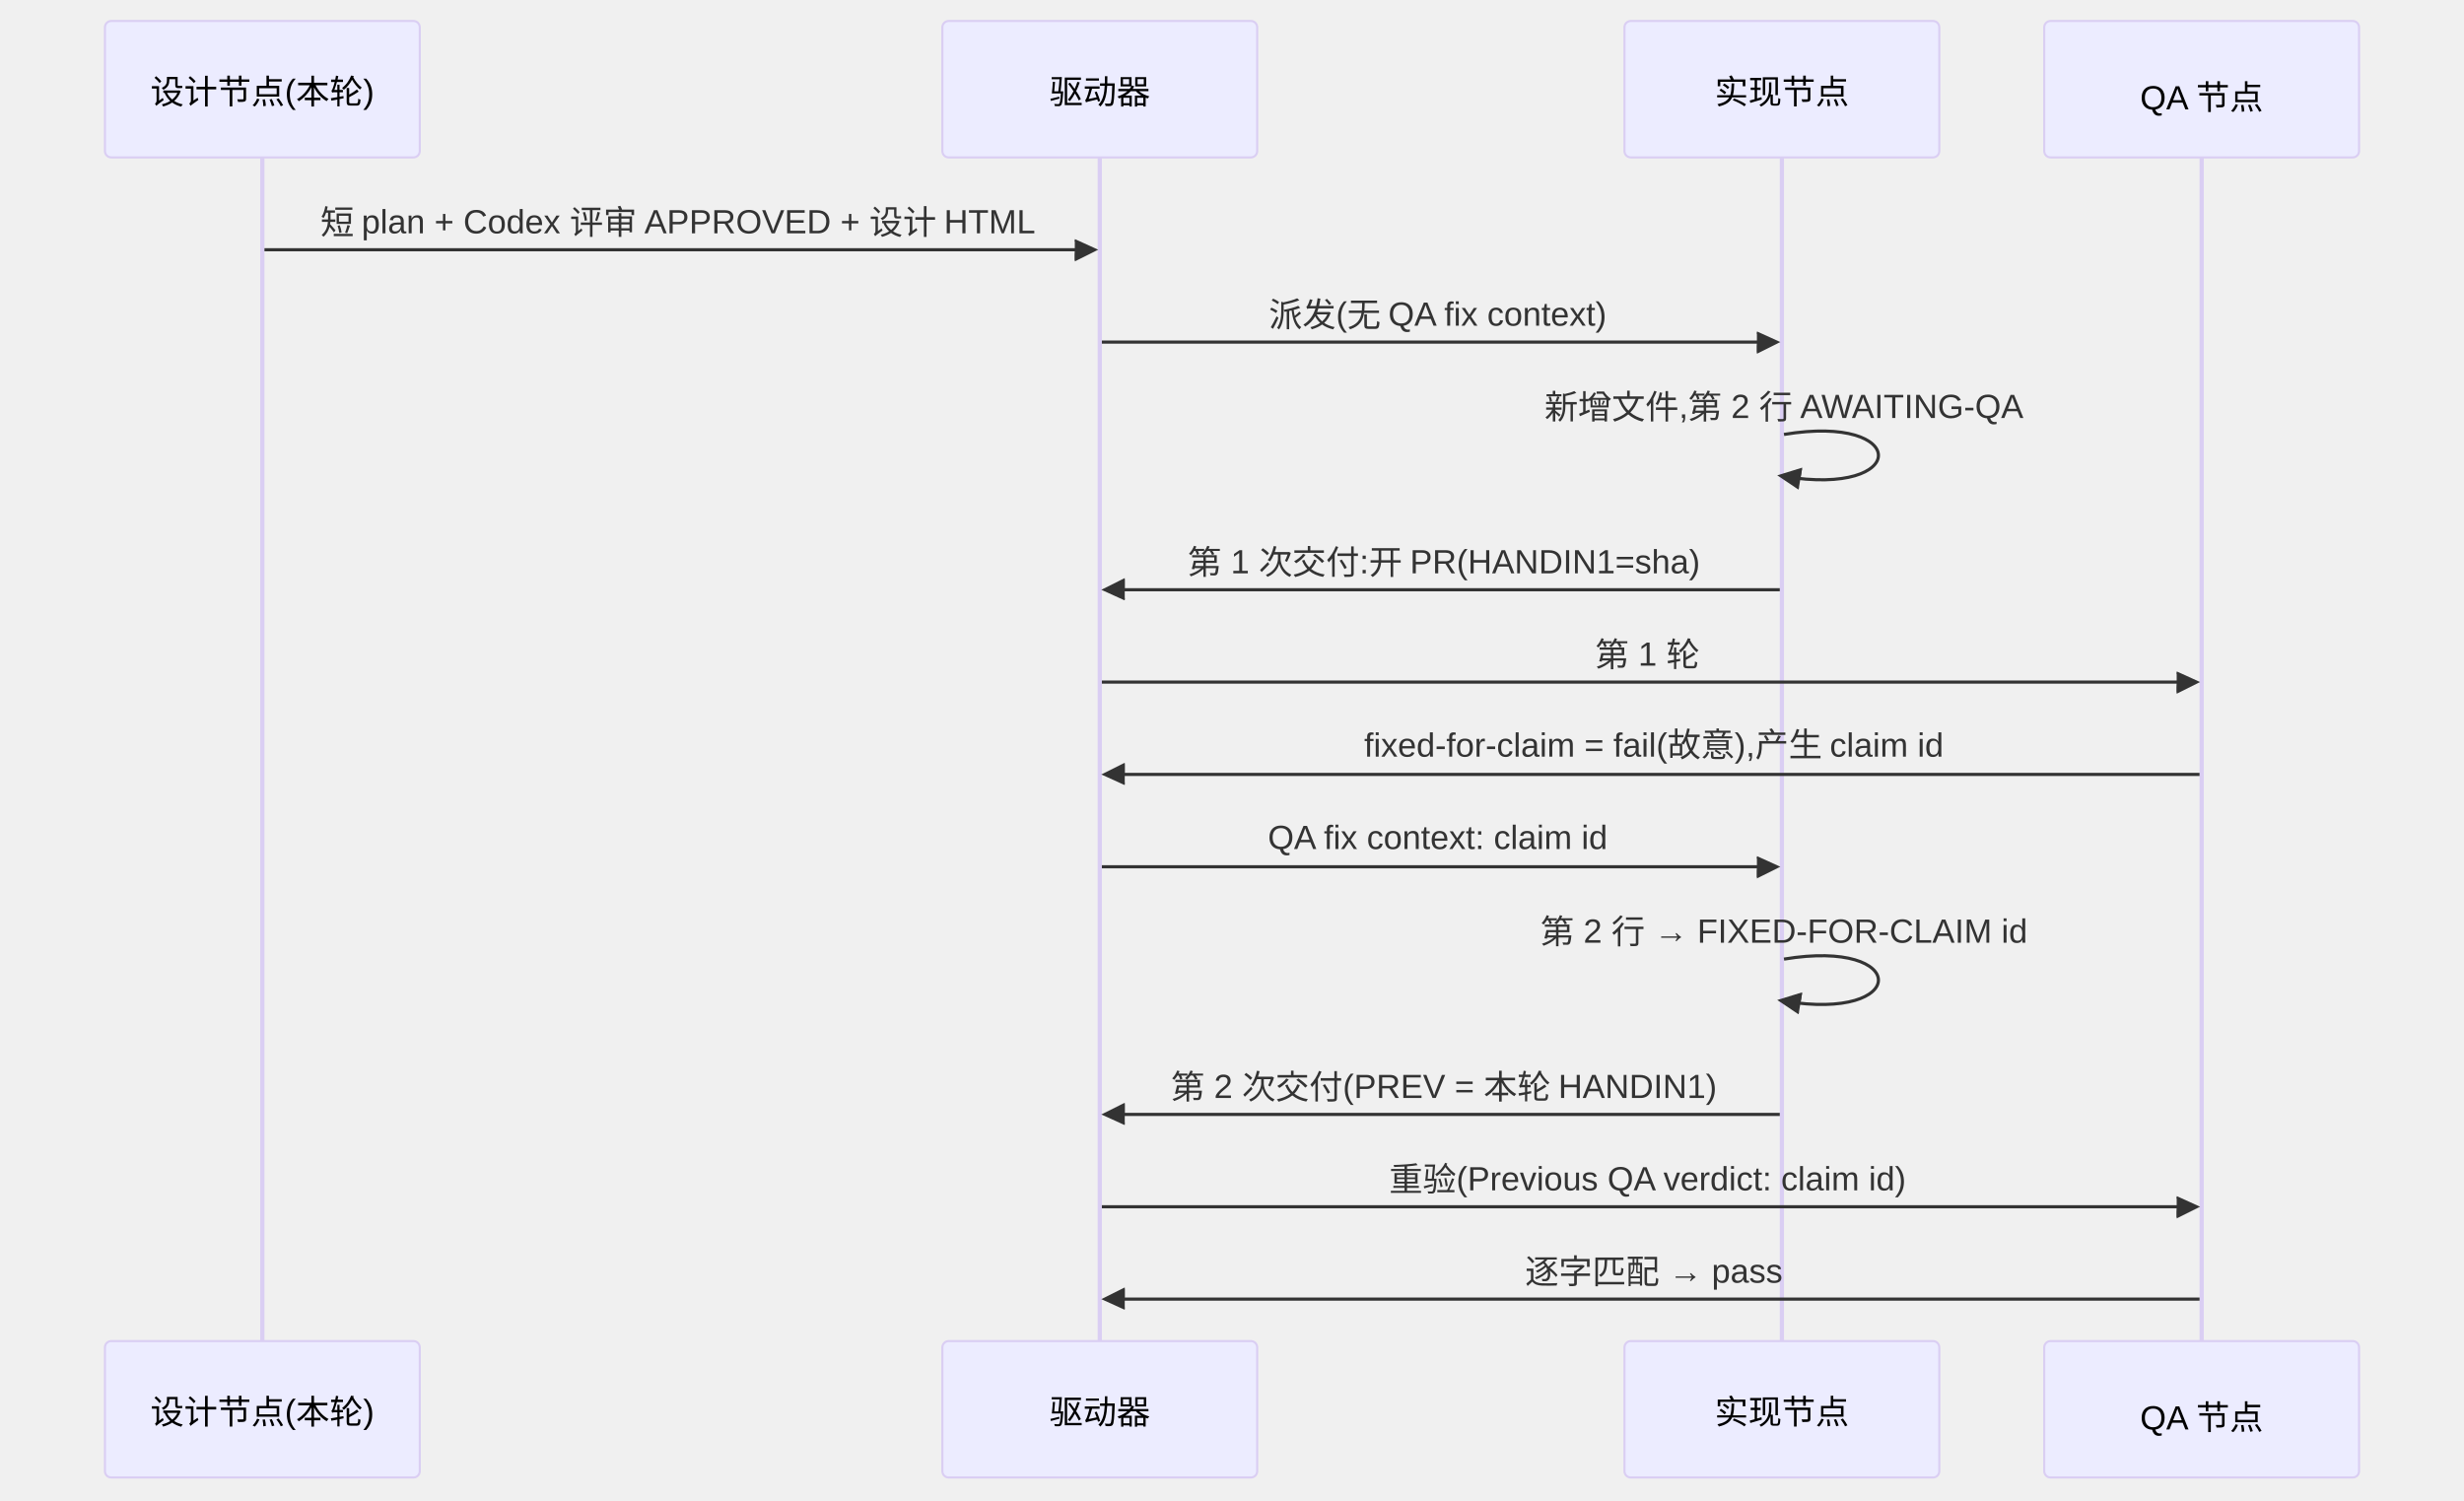
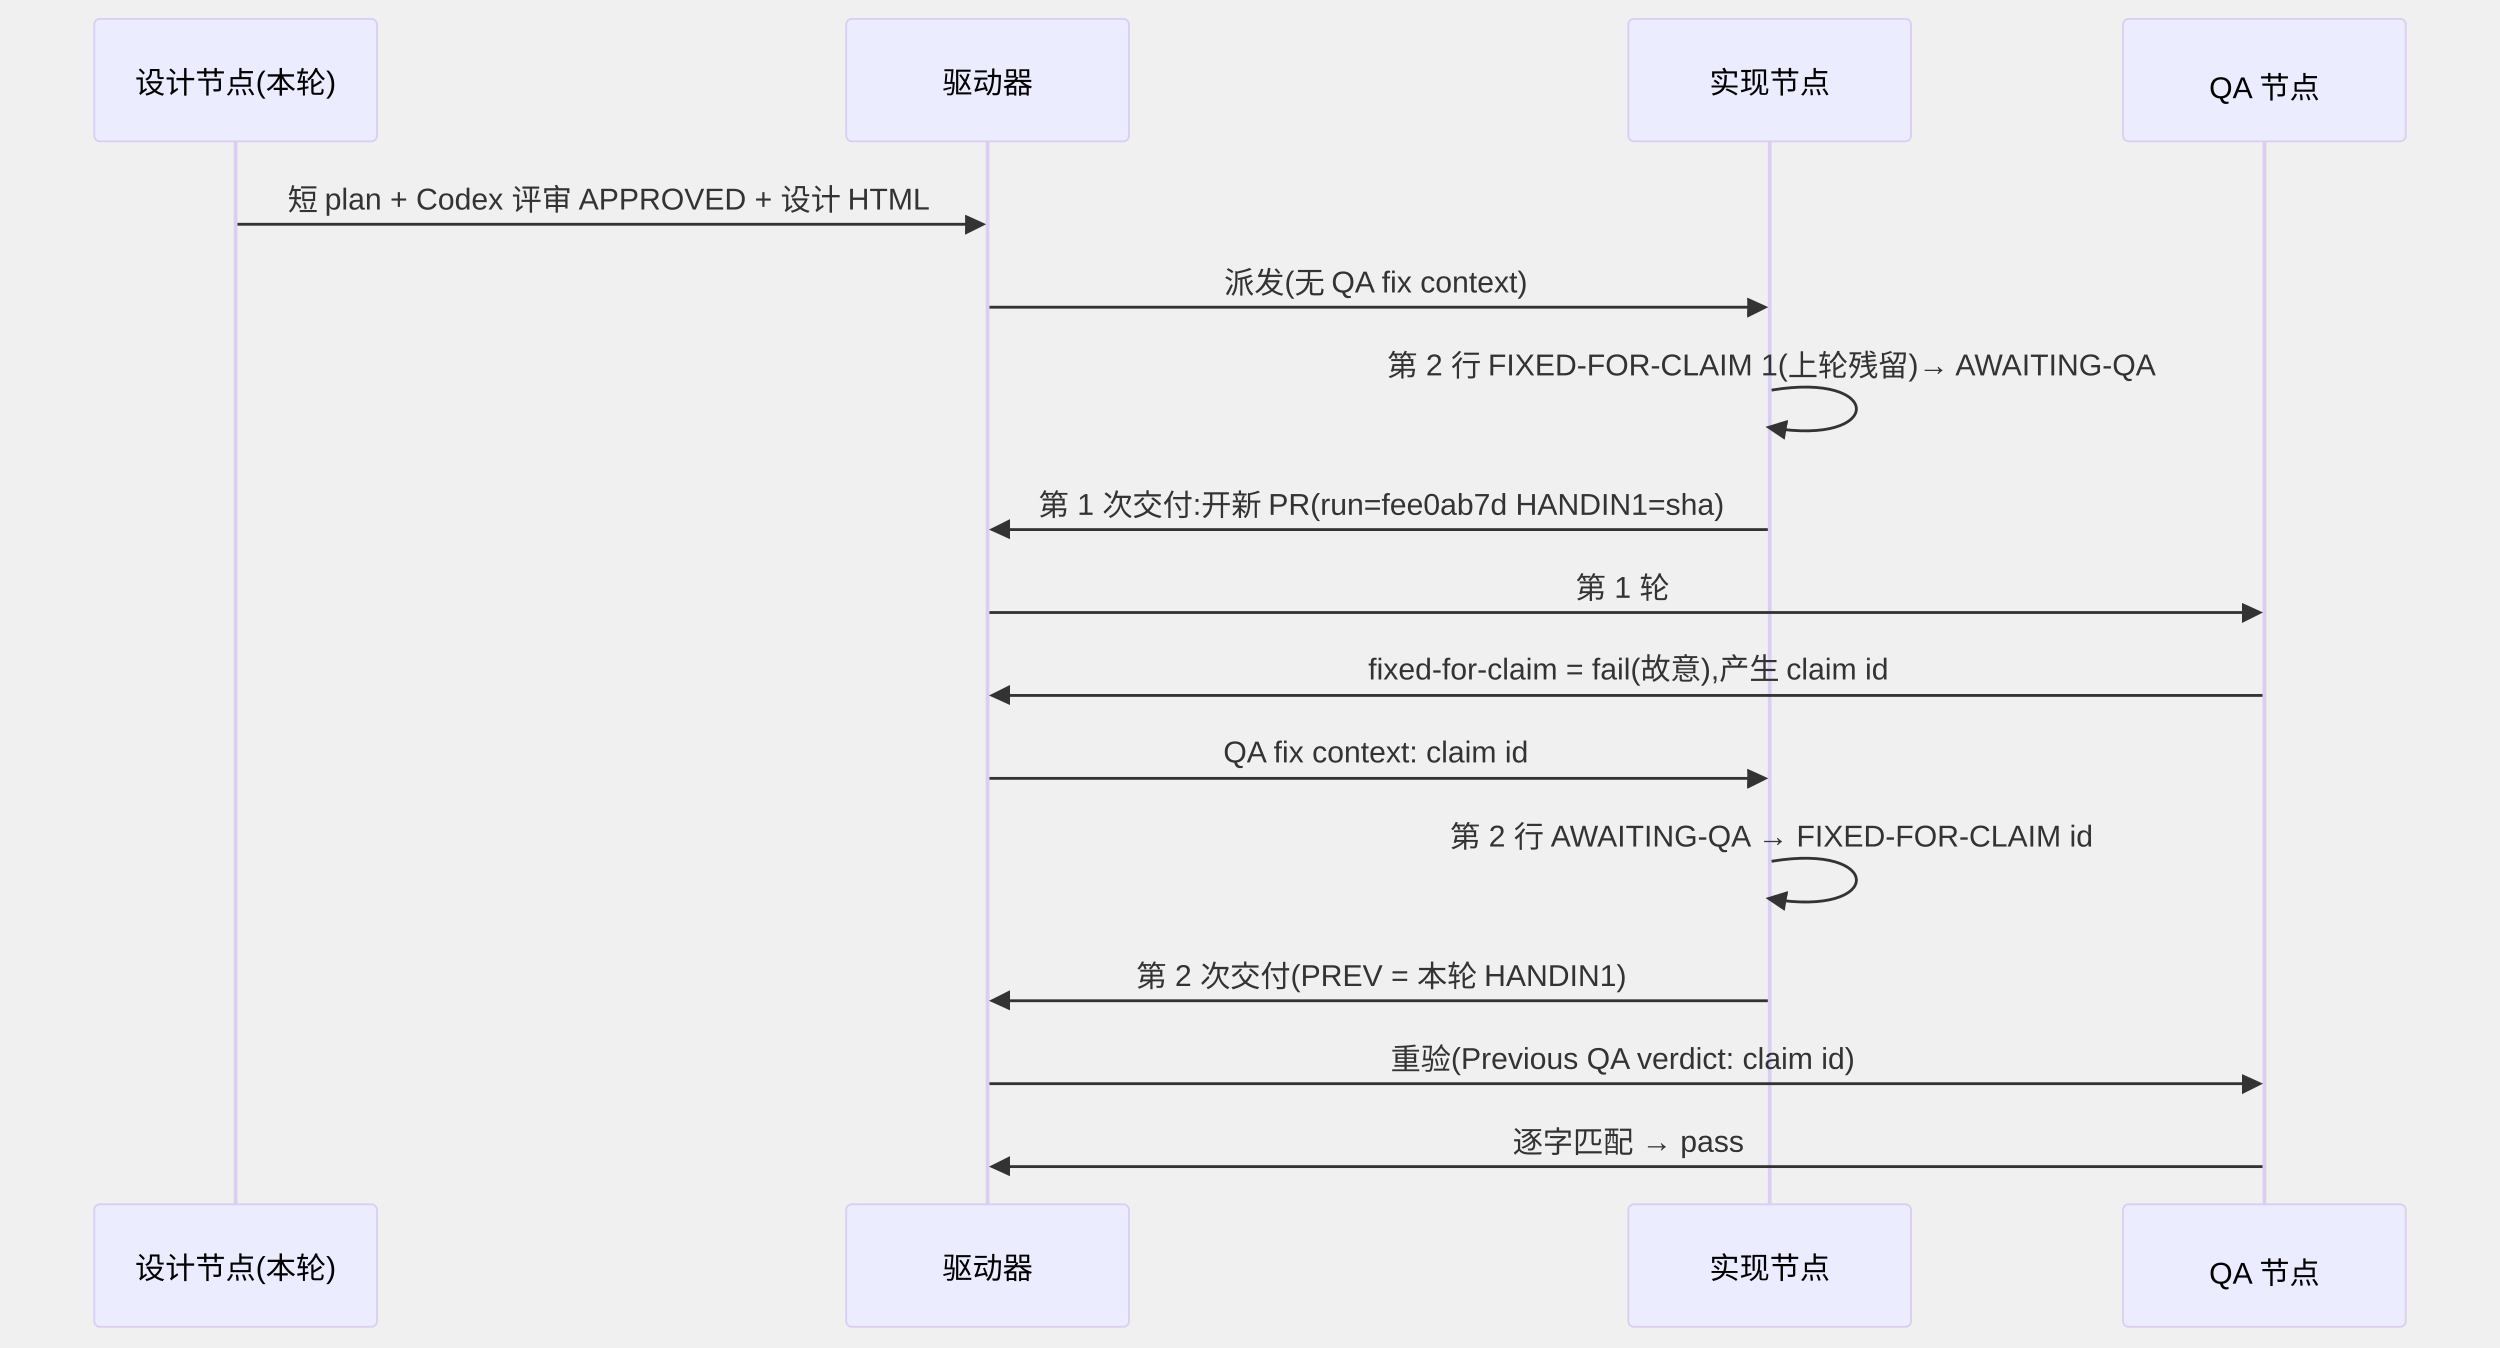
- <svg xmlns="http://www.w3.org/2000/svg" id="FLY-3226-d1" width="100%" style="max-width: 1174px; background-color: white;" viewBox="-50 -10 1174 715" role="graphics-document document" aria-roledescription="sequence">
+ <svg xmlns="http://www.w3.org/2000/svg" id="FLY-3226-d1" width="100%" style="max-width: 1326.5px; background-color: white;" viewBox="-50 -10 1326.5 715" role="graphics-document document" aria-roledescription="sequence">
  <g>
-     <rect x="924" y="629" fill="#eaeaea" stroke="#666" width="150" height="65" name="Q" rx="3" ry="3" class="actor actor-bottom" />
-     <text x="999" y="661.5" dominant-baseline="central" alignment-baseline="central" class="actor actor-box" style="text-anchor: middle; font-size: 16px; font-weight: 400;">
-       <tspan x="999" dy="0">QA 节点</tspan>
+     <rect x="1076.5" y="629" fill="#eaeaea" stroke="#666" width="150" height="65" name="Q" rx="3" ry="3" class="actor actor-bottom" />
+     <text x="1151.5" y="661.5" dominant-baseline="central" alignment-baseline="central" class="actor actor-box" style="text-anchor: middle; font-size: 16px; font-weight: 400;">
+       <tspan x="1151.5" dy="0">QA 节点</tspan>
    </text>
  </g>
  <g>
-     <rect x="724" y="629" fill="#eaeaea" stroke="#666" width="150" height="65" name="I" rx="3" ry="3" class="actor actor-bottom" />
-     <text x="799" y="661.5" dominant-baseline="central" alignment-baseline="central" class="actor actor-box" style="text-anchor: middle; font-size: 16px; font-weight: 400;">
-       <tspan x="799" dy="0">实现节点</tspan>
+     <rect x="814" y="629" fill="#eaeaea" stroke="#666" width="150" height="65" name="I" rx="3" ry="3" class="actor actor-bottom" />
+     <text x="889" y="661.5" dominant-baseline="central" alignment-baseline="central" class="actor actor-box" style="text-anchor: middle; font-size: 16px; font-weight: 400;">
+       <tspan x="889" dy="0">实现节点</tspan>
    </text>
  </g>
  <g>
    <rect x="399" y="629" fill="#eaeaea" stroke="#666" width="150" height="65" name="D" rx="3" ry="3" class="actor actor-bottom" />
    <text x="474" y="661.5" dominant-baseline="central" alignment-baseline="central" class="actor actor-box" style="text-anchor: middle; font-size: 16px; font-weight: 400;">
      <tspan x="474" dy="0">驱动器</tspan>
    </text>
  </g>
  <g>
    <rect x="0" y="629" fill="#eaeaea" stroke="#666" width="150" height="65" name="S" rx="3" ry="3" class="actor actor-bottom" />
    <text x="75" y="661.5" dominant-baseline="central" alignment-baseline="central" class="actor actor-box" style="text-anchor: middle; font-size: 16px; font-weight: 400;">
      <tspan x="75" dy="0">设计节点(本轮)</tspan>
    </text>
  </g>
  <g>
-     <line id="FLY-3226-d1-actor3" x1="999" y1="65" x2="999" y2="629" class="actor-line 200" stroke-width="0.5px" stroke="#999" name="Q" />
+     <line id="FLY-3226-d1-actor3" x1="1151.5" y1="65" x2="1151.5" y2="629" class="actor-line 200" stroke-width="0.5px" stroke="#999" name="Q" />
    <g id="FLY-3226-d1-root-3">
-       <rect x="924" y="0" fill="#eaeaea" stroke="#666" width="150" height="65" name="Q" rx="3" ry="3" class="actor actor-top" />
-       <text x="999" y="32.5" dominant-baseline="central" alignment-baseline="central" class="actor actor-box" style="text-anchor: middle; font-size: 16px; font-weight: 400;">
-         <tspan x="999" dy="0">QA 节点</tspan>
+       <rect x="1076.5" y="0" fill="#eaeaea" stroke="#666" width="150" height="65" name="Q" rx="3" ry="3" class="actor actor-top" />
+       <text x="1151.5" y="32.5" dominant-baseline="central" alignment-baseline="central" class="actor actor-box" style="text-anchor: middle; font-size: 16px; font-weight: 400;">
+         <tspan x="1151.5" dy="0">QA 节点</tspan>
      </text>
    </g>
  </g>
  <g>
-     <line id="FLY-3226-d1-actor2" x1="799" y1="65" x2="799" y2="629" class="actor-line 200" stroke-width="0.5px" stroke="#999" name="I" />
+     <line id="FLY-3226-d1-actor2" x1="889" y1="65" x2="889" y2="629" class="actor-line 200" stroke-width="0.5px" stroke="#999" name="I" />
    <g id="FLY-3226-d1-root-2">
-       <rect x="724" y="0" fill="#eaeaea" stroke="#666" width="150" height="65" name="I" rx="3" ry="3" class="actor actor-top" />
-       <text x="799" y="32.5" dominant-baseline="central" alignment-baseline="central" class="actor actor-box" style="text-anchor: middle; font-size: 16px; font-weight: 400;">
-         <tspan x="799" dy="0">实现节点</tspan>
+       <rect x="814" y="0" fill="#eaeaea" stroke="#666" width="150" height="65" name="I" rx="3" ry="3" class="actor actor-top" />
+       <text x="889" y="32.5" dominant-baseline="central" alignment-baseline="central" class="actor actor-box" style="text-anchor: middle; font-size: 16px; font-weight: 400;">
+         <tspan x="889" dy="0">实现节点</tspan>
      </text>
    </g>
  </g>
  <g>
    <line id="FLY-3226-d1-actor1" x1="474" y1="65" x2="474" y2="629" class="actor-line 200" stroke-width="0.5px" stroke="#999" name="D" />
    <g id="FLY-3226-d1-root-1">
      <rect x="399" y="0" fill="#eaeaea" stroke="#666" width="150" height="65" name="D" rx="3" ry="3" class="actor actor-top" />
      <text x="474" y="32.5" dominant-baseline="central" alignment-baseline="central" class="actor actor-box" style="text-anchor: middle; font-size: 16px; font-weight: 400;">
        <tspan x="474" dy="0">驱动器</tspan>
      </text>
    </g>
  </g>
  <g>
    <line id="FLY-3226-d1-actor0" x1="75" y1="65" x2="75" y2="629" class="actor-line 200" stroke-width="0.5px" stroke="#999" name="S" />
    <g id="FLY-3226-d1-root-0">
      <rect x="0" y="0" fill="#eaeaea" stroke="#666" width="150" height="65" name="S" rx="3" ry="3" class="actor actor-top" />
      <text x="75" y="32.5" dominant-baseline="central" alignment-baseline="central" class="actor actor-box" style="text-anchor: middle; font-size: 16px; font-weight: 400;">
        <tspan x="75" dy="0">设计节点(本轮)</tspan>
      </text>
    </g>
  </g>
  <style>#FLY-3226-d1{font-family:"trebuchet ms",verdana,arial,sans-serif;font-size:16px;fill:#333;}@keyframes edge-animation-frame{from{stroke-dashoffset:0;}}@keyframes dash{to{stroke-dashoffset:0;}}#FLY-3226-d1 .edge-animation-slow{stroke-dasharray:9,5!important;stroke-dashoffset:900;animation:dash 50s linear infinite;stroke-linecap:round;}#FLY-3226-d1 .edge-animation-fast{stroke-dasharray:9,5!important;stroke-dashoffset:900;animation:dash 20s linear infinite;stroke-linecap:round;}#FLY-3226-d1 .error-icon{fill:#552222;}#FLY-3226-d1 .error-text{fill:#552222;stroke:#552222;}#FLY-3226-d1 .edge-thickness-normal{stroke-width:1px;}#FLY-3226-d1 .edge-thickness-thick{stroke-width:3.5px;}#FLY-3226-d1 .edge-pattern-solid{stroke-dasharray:0;}#FLY-3226-d1 .edge-thickness-invisible{stroke-width:0;fill:none;}#FLY-3226-d1 .edge-pattern-dashed{stroke-dasharray:3;}#FLY-3226-d1 .edge-pattern-dotted{stroke-dasharray:2;}#FLY-3226-d1 .marker{fill:#333333;stroke:#333333;}#FLY-3226-d1 .marker.cross{stroke:#333333;}#FLY-3226-d1 svg{font-family:"trebuchet ms",verdana,arial,sans-serif;font-size:16px;}#FLY-3226-d1 p{margin:0;}#FLY-3226-d1 .actor{stroke:hsl(259.626, 59.777%, 87.902%);fill:#ECECFF;}#FLY-3226-d1 text.actor&gt;tspan{fill:black;stroke:none;}#FLY-3226-d1 .actor-line{stroke:hsl(259.626, 59.777%, 87.902%);}#FLY-3226-d1 .innerArc{stroke-width:1.5;stroke-dasharray:none;}#FLY-3226-d1 .messageLine0{stroke-width:1.5;stroke-dasharray:none;stroke:#333;}#FLY-3226-d1 .messageLine1{stroke-width:1.5;stroke-dasharray:2,2;stroke:#333;}#FLY-3226-d1 #FLY-3226-d1-arrowhead path{fill:#333;stroke:#333;}#FLY-3226-d1 .sequenceNumber{fill:white;}#FLY-3226-d1 #FLY-3226-d1-sequencenumber{fill:#333;}#FLY-3226-d1 #FLY-3226-d1-crosshead path{fill:#333;stroke:#333;}#FLY-3226-d1 .messageText{fill:#333;stroke:none;}#FLY-3226-d1 .labelBox{stroke:hsl(259.626, 59.777%, 87.902%);fill:#ECECFF;}#FLY-3226-d1 .labelText,#FLY-3226-d1 .labelText&gt;tspan{fill:black;stroke:none;}#FLY-3226-d1 .loopText,#FLY-3226-d1 .loopText&gt;tspan{fill:black;stroke:none;}#FLY-3226-d1 .loopLine{stroke-width:2px;stroke-dasharray:2,2;stroke:hsl(259.626, 59.777%, 87.902%);fill:hsl(259.626, 59.777%, 87.902%);}#FLY-3226-d1 .note{stroke:#aaaa33;fill:#fff5ad;}#FLY-3226-d1 .noteText,#FLY-3226-d1 .noteText&gt;tspan{fill:black;stroke:none;}#FLY-3226-d1 .activation0{fill:#f4f4f4;stroke:#666;}#FLY-3226-d1 .activation1{fill:#f4f4f4;stroke:#666;}#FLY-3226-d1 .activation2{fill:#f4f4f4;stroke:#666;}#FLY-3226-d1 .actorPopupMenu{position:absolute;}#FLY-3226-d1 .actorPopupMenuPanel{position:absolute;fill:#ECECFF;box-shadow:0px 8px 16px 0px rgba(0,0,0,0.2);filter:drop-shadow(3px 5px 2px rgb(0 0 0 / 0.4));}#FLY-3226-d1 .actor-man line{stroke:hsl(259.626, 59.777%, 87.902%);fill:#ECECFF;}#FLY-3226-d1 .actor-man circle,#FLY-3226-d1 line{stroke:hsl(259.626, 59.777%, 87.902%);fill:#ECECFF;stroke-width:2px;}#FLY-3226-d1 :root{--mermaid-font-family:"trebuchet ms",verdana,arial,sans-serif;}</style>
  <g />
  <defs>
    <symbol id="FLY-3226-d1-computer" width="24" height="24">
      <path transform="scale(.5)" d="M2 2v13h20v-13h-20zm18 11h-16v-9h16v9zm-10.228 6l.466-1h3.524l.467 1h-4.457zm14.228 3h-24l2-6h2.104l-1.33 4h18.45l-1.297-4h2.073l2 6zm-5-10h-14v-7h14v7z" />
    </symbol>
  </defs>
  <defs>
    <symbol id="FLY-3226-d1-database" fill-rule="evenodd" clip-rule="evenodd">
      <path transform="scale(.5)" d="M12.258.001l.256.004.255.005.253.008.251.01.249.012.247.015.246.016.242.019.241.02.239.023.236.024.233.027.231.028.229.031.225.032.223.034.22.036.217.038.214.04.211.041.208.043.205.045.201.046.198.048.194.05.191.051.187.053.183.054.18.056.175.057.172.059.168.06.163.061.16.063.155.064.15.066.074.033.073.033.071.034.07.034.069.035.068.035.067.035.066.035.064.036.064.036.062.036.06.036.06.037.058.037.058.037.055.038.055.038.053.038.052.038.051.039.05.039.048.039.047.039.045.04.044.04.043.04.041.04.04.041.039.041.037.041.036.041.034.041.033.042.032.042.03.042.029.042.027.042.026.043.024.043.023.043.021.043.02.043.018.044.017.043.015.044.013.044.012.044.011.045.009.044.007.045.006.045.004.045.002.045.001.045v17l-.001.045-.002.045-.004.045-.006.045-.007.045-.009.044-.011.045-.012.044-.013.044-.015.044-.017.043-.018.044-.02.043-.021.043-.023.043-.024.043-.026.043-.027.042-.029.042-.03.042-.032.042-.033.042-.034.041-.036.041-.037.041-.039.041-.04.041-.041.04-.043.04-.044.04-.045.04-.047.039-.048.039-.05.039-.051.039-.052.038-.053.038-.055.038-.055.038-.058.037-.058.037-.06.037-.06.036-.062.036-.064.036-.064.036-.066.035-.067.035-.068.035-.069.035-.07.034-.071.034-.073.033-.074.033-.15.066-.155.064-.16.063-.163.061-.168.06-.172.059-.175.057-.18.056-.183.054-.187.053-.191.051-.194.05-.198.048-.201.046-.205.045-.208.043-.211.041-.214.04-.217.038-.22.036-.223.034-.225.032-.229.031-.231.028-.233.027-.236.024-.239.023-.241.02-.242.019-.246.016-.247.015-.249.012-.251.01-.253.008-.255.005-.256.004-.258.001-.258-.001-.256-.004-.255-.005-.253-.008-.251-.01-.249-.012-.247-.015-.245-.016-.243-.019-.241-.02-.238-.023-.236-.024-.234-.027-.231-.028-.228-.031-.226-.032-.223-.034-.22-.036-.217-.038-.214-.04-.211-.041-.208-.043-.204-.045-.201-.046-.198-.048-.195-.05-.19-.051-.187-.053-.184-.054-.179-.056-.176-.057-.172-.059-.167-.06-.164-.061-.159-.063-.155-.064-.151-.066-.074-.033-.072-.033-.072-.034-.07-.034-.069-.035-.068-.035-.067-.035-.066-.035-.064-.036-.063-.036-.062-.036-.061-.036-.06-.037-.058-.037-.057-.037-.056-.038-.055-.038-.053-.038-.052-.038-.051-.039-.049-.039-.049-.039-.046-.039-.046-.04-.044-.04-.043-.04-.041-.04-.04-.041-.039-.041-.037-.041-.036-.041-.034-.041-.033-.042-.032-.042-.03-.042-.029-.042-.027-.042-.026-.043-.024-.043-.023-.043-.021-.043-.02-.043-.018-.044-.017-.043-.015-.044-.013-.044-.012-.044-.011-.045-.009-.044-.007-.045-.006-.045-.004-.045-.002-.045-.001-.045v-17l.001-.045.002-.045.004-.045.006-.045.007-.045.009-.044.011-.045.012-.044.013-.044.015-.044.017-.043.018-.044.02-.043.021-.043.023-.043.024-.043.026-.043.027-.042.029-.042.03-.042.032-.042.033-.042.034-.041.036-.041.037-.041.039-.041.04-.041.041-.04.043-.04.044-.04.046-.04.046-.039.049-.039.049-.039.051-.039.052-.038.053-.038.055-.038.056-.038.057-.037.058-.037.06-.037.061-.036.062-.036.063-.036.064-.036.066-.035.067-.035.068-.035.069-.035.07-.034.072-.034.072-.033.074-.033.151-.066.155-.064.159-.063.164-.061.167-.06.172-.059.176-.057.179-.056.184-.054.187-.053.19-.051.195-.05.198-.048.201-.046.204-.045.208-.043.211-.041.214-.04.217-.038.22-.036.223-.034.226-.032.228-.031.231-.028.234-.027.236-.024.238-.023.241-.02.243-.019.245-.016.247-.015.249-.012.251-.01.253-.008.255-.005.256-.004.258-.001.258.001zm-9.258 20.499v.01l.001.021.003.021.004.022.005.021.006.022.007.022.009.023.01.022.011.023.012.023.013.023.015.023.016.024.017.023.018.024.019.024.021.024.022.025.023.024.024.025.052.049.056.05.061.051.066.051.07.051.075.051.079.052.084.052.088.052.092.052.097.052.102.051.105.052.11.052.114.051.119.051.123.051.127.05.131.05.135.05.139.048.144.049.147.047.152.047.155.047.16.045.163.045.167.043.171.043.176.041.178.041.183.039.187.039.19.037.194.035.197.035.202.033.204.031.209.03.212.029.216.027.219.025.222.024.226.021.23.02.233.018.236.016.24.015.243.012.246.01.249.008.253.005.256.004.259.001.26-.001.257-.004.254-.005.25-.008.247-.011.244-.012.241-.014.237-.016.233-.018.231-.021.226-.021.224-.024.22-.026.216-.027.212-.028.21-.031.205-.031.202-.034.198-.034.194-.036.191-.037.187-.039.183-.04.179-.04.175-.042.172-.043.168-.044.163-.045.16-.046.155-.046.152-.047.148-.048.143-.049.139-.049.136-.05.131-.05.126-.05.123-.051.118-.052.114-.051.11-.052.106-.052.101-.052.096-.052.092-.052.088-.053.083-.051.079-.052.074-.052.07-.051.065-.051.06-.051.056-.05.051-.05.023-.024.023-.025.021-.024.02-.024.019-.024.018-.024.017-.024.015-.023.014-.024.013-.023.012-.023.01-.023.01-.022.008-.022.006-.022.006-.022.004-.022.004-.021.001-.021.001-.021v-4.127l-.077.055-.08.053-.083.054-.085.053-.087.052-.09.052-.093.051-.095.05-.097.05-.1.049-.102.049-.105.048-.106.047-.109.047-.111.046-.114.045-.115.045-.118.044-.12.043-.122.042-.124.042-.126.041-.128.04-.13.04-.132.038-.134.038-.135.037-.138.037-.139.035-.142.035-.143.034-.144.033-.147.032-.148.031-.15.03-.151.03-.153.029-.154.027-.156.027-.158.026-.159.025-.161.024-.162.023-.163.022-.165.021-.166.02-.167.019-.169.018-.169.017-.171.016-.173.015-.173.014-.175.013-.175.012-.177.011-.178.01-.179.008-.179.008-.181.006-.182.005-.182.004-.184.003-.184.002h-.37l-.184-.002-.184-.003-.182-.004-.182-.005-.181-.006-.179-.008-.179-.008-.178-.01-.176-.011-.176-.012-.175-.013-.173-.014-.172-.015-.171-.016-.17-.017-.169-.018-.167-.019-.166-.02-.165-.021-.163-.022-.162-.023-.161-.024-.159-.025-.157-.026-.156-.027-.155-.027-.153-.029-.151-.03-.15-.03-.148-.031-.146-.032-.145-.033-.143-.034-.141-.035-.14-.035-.137-.037-.136-.037-.134-.038-.132-.038-.13-.04-.128-.04-.126-.041-.124-.042-.122-.042-.12-.044-.117-.043-.116-.045-.113-.045-.112-.046-.109-.047-.106-.047-.105-.048-.102-.049-.1-.049-.097-.05-.095-.05-.093-.052-.09-.051-.087-.052-.085-.053-.083-.054-.08-.054-.077-.054v4.127zm0-5.654v.011l.001.021.003.021.004.021.005.022.006.022.007.022.009.022.01.022.011.023.012.023.013.023.015.024.016.023.017.024.018.024.019.024.021.024.022.024.023.025.024.024.052.05.056.05.061.05.066.051.07.051.075.052.079.051.084.052.088.052.092.052.097.052.102.052.105.052.11.051.114.051.119.052.123.05.127.051.131.05.135.049.139.049.144.048.147.048.152.047.155.046.16.045.163.045.167.044.171.042.176.042.178.04.183.04.187.038.19.037.194.036.197.034.202.033.204.032.209.03.212.028.216.027.219.025.222.024.226.022.23.02.233.018.236.016.24.014.243.012.246.01.249.008.253.006.256.003.259.001.26-.001.257-.003.254-.006.25-.008.247-.01.244-.012.241-.015.237-.016.233-.018.231-.02.226-.022.224-.024.22-.025.216-.027.212-.029.21-.03.205-.032.202-.033.198-.035.194-.036.191-.037.187-.039.183-.039.179-.041.175-.042.172-.043.168-.044.163-.045.16-.045.155-.047.152-.047.148-.048.143-.048.139-.05.136-.049.131-.05.126-.051.123-.051.118-.051.114-.052.11-.052.106-.052.101-.052.096-.052.092-.052.088-.052.083-.052.079-.052.074-.051.07-.052.065-.051.06-.05.056-.051.051-.049.023-.025.023-.024.021-.025.02-.024.019-.024.018-.024.017-.024.015-.023.014-.023.013-.024.012-.022.01-.023.01-.023.008-.022.006-.022.006-.022.004-.021.004-.022.001-.021.001-.021v-4.139l-.077.054-.08.054-.083.054-.085.052-.087.053-.09.051-.093.051-.095.051-.097.05-.1.049-.102.049-.105.048-.106.047-.109.047-.111.046-.114.045-.115.044-.118.044-.12.044-.122.042-.124.042-.126.041-.128.04-.13.039-.132.039-.134.038-.135.037-.138.036-.139.036-.142.035-.143.033-.144.033-.147.033-.148.031-.15.03-.151.03-.153.028-.154.028-.156.027-.158.026-.159.025-.161.024-.162.023-.163.022-.165.021-.166.02-.167.019-.169.018-.169.017-.171.016-.173.015-.173.014-.175.013-.175.012-.177.011-.178.009-.179.009-.179.007-.181.007-.182.005-.182.004-.184.003-.184.002h-.37l-.184-.002-.184-.003-.182-.004-.182-.005-.181-.007-.179-.007-.179-.009-.178-.009-.176-.011-.176-.012-.175-.013-.173-.014-.172-.015-.171-.016-.17-.017-.169-.018-.167-.019-.166-.02-.165-.021-.163-.022-.162-.023-.161-.024-.159-.025-.157-.026-.156-.027-.155-.028-.153-.028-.151-.03-.15-.03-.148-.031-.146-.033-.145-.033-.143-.033-.141-.035-.14-.036-.137-.036-.136-.037-.134-.038-.132-.039-.13-.039-.128-.04-.126-.041-.124-.042-.122-.043-.12-.043-.117-.044-.116-.044-.113-.046-.112-.046-.109-.046-.106-.047-.105-.048-.102-.049-.1-.049-.097-.05-.095-.051-.093-.051-.09-.051-.087-.053-.085-.052-.083-.054-.08-.054-.077-.054v4.139zm0-5.666v.011l.001.02.003.022.004.021.005.022.006.021.007.022.009.023.01.022.011.023.012.023.013.023.015.023.016.024.017.024.018.023.019.024.021.025.022.024.023.024.024.025.052.05.056.05.061.05.066.051.07.051.075.052.079.051.084.052.088.052.092.052.097.052.102.052.105.051.11.052.114.051.119.051.123.051.127.05.131.05.135.05.139.049.144.048.147.048.152.047.155.046.16.045.163.045.167.043.171.043.176.042.178.04.183.04.187.038.19.037.194.036.197.034.202.033.204.032.209.03.212.028.216.027.219.025.222.024.226.021.23.02.233.018.236.017.24.014.243.012.246.01.249.008.253.006.256.003.259.001.26-.001.257-.003.254-.006.25-.008.247-.01.244-.013.241-.014.237-.016.233-.018.231-.02.226-.022.224-.024.22-.025.216-.027.212-.029.21-.03.205-.032.202-.033.198-.035.194-.036.191-.037.187-.039.183-.039.179-.041.175-.042.172-.043.168-.044.163-.045.16-.045.155-.047.152-.047.148-.048.143-.049.139-.049.136-.049.131-.051.126-.05.123-.051.118-.052.114-.051.11-.052.106-.052.101-.052.096-.052.092-.052.088-.052.083-.052.079-.052.074-.052.07-.051.065-.051.06-.051.056-.05.051-.049.023-.025.023-.025.021-.024.02-.024.019-.024.018-.024.017-.024.015-.023.014-.024.013-.023.012-.023.01-.022.01-.023.008-.022.006-.022.006-.022.004-.022.004-.021.001-.021.001-.021v-4.153l-.077.054-.08.054-.083.053-.085.053-.087.053-.09.051-.093.051-.095.051-.097.05-.1.049-.102.048-.105.048-.106.048-.109.046-.111.046-.114.046-.115.044-.118.044-.12.043-.122.043-.124.042-.126.041-.128.04-.13.039-.132.039-.134.038-.135.037-.138.036-.139.036-.142.034-.143.034-.144.033-.147.032-.148.032-.15.03-.151.03-.153.028-.154.028-.156.027-.158.026-.159.024-.161.024-.162.023-.163.023-.165.021-.166.02-.167.019-.169.018-.169.017-.171.016-.173.015-.173.014-.175.013-.175.012-.177.01-.178.01-.179.009-.179.007-.181.006-.182.006-.182.004-.184.003-.184.001-.185.001-.185-.001-.184-.001-.184-.003-.182-.004-.182-.006-.181-.006-.179-.007-.179-.009-.178-.01-.176-.01-.176-.012-.175-.013-.173-.014-.172-.015-.171-.016-.17-.017-.169-.018-.167-.019-.166-.02-.165-.021-.163-.023-.162-.023-.161-.024-.159-.024-.157-.026-.156-.027-.155-.028-.153-.028-.151-.03-.15-.03-.148-.032-.146-.032-.145-.033-.143-.034-.141-.034-.14-.036-.137-.036-.136-.037-.134-.038-.132-.039-.13-.039-.128-.041-.126-.041-.124-.041-.122-.043-.12-.043-.117-.044-.116-.044-.113-.046-.112-.046-.109-.046-.106-.048-.105-.048-.102-.048-.1-.05-.097-.049-.095-.051-.093-.051-.09-.052-.087-.052-.085-.053-.083-.053-.08-.054-.077-.054v4.153zm8.74-8.179l-.257.004-.254.005-.25.008-.247.011-.244.012-.241.014-.237.016-.233.018-.231.021-.226.022-.224.023-.22.026-.216.027-.212.028-.21.031-.205.032-.202.033-.198.034-.194.036-.191.038-.187.038-.183.04-.179.041-.175.042-.172.043-.168.043-.163.045-.16.046-.155.046-.152.048-.148.048-.143.048-.139.049-.136.05-.131.05-.126.051-.123.051-.118.051-.114.052-.11.052-.106.052-.101.052-.096.052-.092.052-.088.052-.083.052-.079.052-.074.051-.07.052-.065.051-.06.05-.056.05-.051.05-.023.025-.023.024-.021.024-.02.025-.019.024-.018.024-.017.023-.015.024-.014.023-.013.023-.012.023-.01.023-.01.022-.008.022-.006.023-.006.021-.004.022-.004.021-.001.021-.001.021.001.021.001.021.004.021.004.022.006.021.006.023.008.022.01.022.01.023.012.023.013.023.014.023.015.024.017.023.018.024.019.024.02.025.021.024.023.024.023.025.051.05.056.05.06.05.065.051.07.052.074.051.079.052.083.052.088.052.092.052.096.052.101.052.106.052.11.052.114.052.118.051.123.051.126.051.131.05.136.05.139.049.143.048.148.048.152.048.155.046.16.046.163.045.168.043.172.043.175.042.179.041.183.04.187.038.191.038.194.036.198.034.202.033.205.032.21.031.212.028.216.027.22.026.224.023.226.022.231.021.233.018.237.016.241.014.244.012.247.011.25.008.254.005.257.004.26.001.26-.001.257-.004.254-.005.25-.008.247-.011.244-.012.241-.014.237-.016.233-.018.231-.021.226-.022.224-.023.22-.026.216-.027.212-.028.21-.031.205-.032.202-.033.198-.034.194-.036.191-.038.187-.038.183-.04.179-.041.175-.042.172-.043.168-.043.163-.045.16-.046.155-.046.152-.048.148-.048.143-.048.139-.049.136-.05.131-.05.126-.051.123-.051.118-.051.114-.052.11-.052.106-.052.101-.052.096-.052.092-.052.088-.052.083-.052.079-.052.074-.051.07-.052.065-.051.06-.05.056-.05.051-.05.023-.025.023-.024.021-.024.02-.025.019-.024.018-.024.017-.023.015-.024.014-.023.013-.023.012-.023.01-.023.01-.022.008-.022.006-.023.006-.021.004-.022.004-.021.001-.021.001-.021-.001-.021-.001-.021-.004-.021-.004-.022-.006-.021-.006-.023-.008-.022-.01-.022-.01-.023-.012-.023-.013-.023-.014-.023-.015-.024-.017-.023-.018-.024-.019-.024-.02-.025-.021-.024-.023-.024-.023-.025-.051-.05-.056-.05-.06-.05-.065-.051-.07-.052-.074-.051-.079-.052-.083-.052-.088-.052-.092-.052-.096-.052-.101-.052-.106-.052-.11-.052-.114-.052-.118-.051-.123-.051-.126-.051-.131-.05-.136-.05-.139-.049-.143-.048-.148-.048-.152-.048-.155-.046-.16-.046-.163-.045-.168-.043-.172-.043-.175-.042-.179-.041-.183-.04-.187-.038-.191-.038-.194-.036-.198-.034-.202-.033-.205-.032-.21-.031-.212-.028-.216-.027-.22-.026-.224-.023-.226-.022-.231-.021-.233-.018-.237-.016-.241-.014-.244-.012-.247-.011-.25-.008-.254-.005-.257-.004-.26-.001-.26.001z" />
    </symbol>
  </defs>
  <defs>
    <symbol id="FLY-3226-d1-clock" width="24" height="24">
      <path transform="scale(.5)" d="M12 2c5.514 0 10 4.486 10 10s-4.486 10-10 10-10-4.486-10-10 4.486-10 10-10zm0-2c-6.627 0-12 5.373-12 12s5.373 12 12 12 12-5.373 12-12-5.373-12-12-12zm5.848 12.459c.202.038.202.333.001.372-1.907.361-6.045 1.111-6.547 1.111-.719 0-1.301-.582-1.301-1.301 0-.512.77-5.447 1.125-7.445.034-.192.312-.181.343.014l.985 6.238 5.394 1.011z" />
    </symbol>
  </defs>
  <defs>
    <marker id="FLY-3226-d1-arrowhead" refX="7.9" refY="5" markerUnits="userSpaceOnUse" markerWidth="12" markerHeight="12" orient="auto-start-reverse">
      <path d="M -1 0 L 10 5 L 0 10 z" />
    </marker>
  </defs>
  <defs>
    <marker id="FLY-3226-d1-crosshead" markerWidth="15" markerHeight="8" orient="auto" refX="4" refY="4.5">
      <path fill="none" stroke="#000000" stroke-width="1pt" d="M 1,2 L 6,7 M 6,2 L 1,7" style="stroke-dasharray: 0, 0;" />
    </marker>
  </defs>
  <defs>
    <marker id="FLY-3226-d1-filled-head" refX="15.5" refY="7" markerWidth="20" markerHeight="28" orient="auto">
      <path d="M 18,7 L9,13 L14,7 L9,1 Z" />
    </marker>
  </defs>
  <defs>
    <marker id="FLY-3226-d1-sequencenumber" refX="15" refY="15" markerWidth="60" markerHeight="40" orient="auto">
      <circle cx="15" cy="15" r="6" />
    </marker>
  </defs>
  <text x="273" y="80" text-anchor="middle" dominant-baseline="middle" alignment-baseline="middle" class="messageText" dy="1em" style="font-size: 16px; font-weight: 400;">短 plan + Codex 评审 APPROVED + 设计 HTML</text>
  <line x1="76" y1="109" x2="470" y2="109" class="messageLine0" stroke-width="2" stroke="none" marker-end="url(#FLY-3226-d1-arrowhead)" style="fill: none;" />
-   <text x="635" y="124" text-anchor="middle" dominant-baseline="middle" alignment-baseline="middle" class="messageText" dy="1em" style="font-size: 16px; font-weight: 400;">派发(无 QA fix context)</text>
-   <line x1="475" y1="153" x2="795" y2="153" class="messageLine0" stroke-width="2" stroke="none" marker-end="url(#FLY-3226-d1-arrowhead)" style="fill: none;" />
-   <text x="800" y="168" text-anchor="middle" dominant-baseline="middle" alignment-baseline="middle" class="messageText" dy="1em" style="font-size: 16px; font-weight: 400;">新增文件,第 2 行 AWAITING-QA</text>
-   <path d="M 800,197 C 860,187 860,227 800,217" class="messageLine0" stroke-width="2" stroke="none" marker-end="url(#FLY-3226-d1-arrowhead)" style="fill: none;" />
-   <text x="638" y="242" text-anchor="middle" dominant-baseline="middle" alignment-baseline="middle" class="messageText" dy="1em" style="font-size: 16px; font-weight: 400;">第 1 次交付:开 PR(HANDIN1=sha)</text>
-   <line x1="798" y1="271" x2="478" y2="271" class="messageLine0" stroke-width="2" stroke="none" marker-end="url(#FLY-3226-d1-arrowhead)" style="fill: none;" />
-   <text x="735" y="286" text-anchor="middle" dominant-baseline="middle" alignment-baseline="middle" class="messageText" dy="1em" style="font-size: 16px; font-weight: 400;">第 1 轮</text>
-   <line x1="475" y1="315" x2="995" y2="315" class="messageLine0" stroke-width="2" stroke="none" marker-end="url(#FLY-3226-d1-arrowhead)" style="fill: none;" />
-   <text x="738" y="330" text-anchor="middle" dominant-baseline="middle" alignment-baseline="middle" class="messageText" dy="1em" style="font-size: 16px; font-weight: 400;">fixed-for-claim = fail(故意),产生 claim id</text>
-   <line x1="998" y1="359" x2="478" y2="359" class="messageLine0" stroke-width="2" stroke="none" marker-end="url(#FLY-3226-d1-arrowhead)" style="fill: none;" />
-   <text x="635" y="374" text-anchor="middle" dominant-baseline="middle" alignment-baseline="middle" class="messageText" dy="1em" style="font-size: 16px; font-weight: 400;">QA fix context: claim id</text>
-   <line x1="475" y1="403" x2="795" y2="403" class="messageLine0" stroke-width="2" stroke="none" marker-end="url(#FLY-3226-d1-arrowhead)" style="fill: none;" />
-   <text x="800" y="418" text-anchor="middle" dominant-baseline="middle" alignment-baseline="middle" class="messageText" dy="1em" style="font-size: 16px; font-weight: 400;">第 2 行 → FIXED-FOR-CLAIM id</text>
-   <path d="M 800,447 C 860,437 860,477 800,467" class="messageLine0" stroke-width="2" stroke="none" marker-end="url(#FLY-3226-d1-arrowhead)" style="fill: none;" />
-   <text x="638" y="492" text-anchor="middle" dominant-baseline="middle" alignment-baseline="middle" class="messageText" dy="1em" style="font-size: 16px; font-weight: 400;">第 2 次交付(PREV = 本轮 HANDIN1)</text>
-   <line x1="798" y1="521" x2="478" y2="521" class="messageLine0" stroke-width="2" stroke="none" marker-end="url(#FLY-3226-d1-arrowhead)" style="fill: none;" />
-   <text x="735" y="536" text-anchor="middle" dominant-baseline="middle" alignment-baseline="middle" class="messageText" dy="1em" style="font-size: 16px; font-weight: 400;">重验(Previous QA verdict: claim id)</text>
-   <line x1="475" y1="565" x2="995" y2="565" class="messageLine0" stroke-width="2" stroke="none" marker-end="url(#FLY-3226-d1-arrowhead)" style="fill: none;" />
-   <text x="738" y="580" text-anchor="middle" dominant-baseline="middle" alignment-baseline="middle" class="messageText" dy="1em" style="font-size: 16px; font-weight: 400;">逐字匹配 → pass</text>
-   <line x1="998" y1="609" x2="478" y2="609" class="messageLine0" stroke-width="2" stroke="none" marker-end="url(#FLY-3226-d1-arrowhead)" style="fill: none;" />
+   <text x="680" y="124" text-anchor="middle" dominant-baseline="middle" alignment-baseline="middle" class="messageText" dy="1em" style="font-size: 16px; font-weight: 400;">派发(无 QA fix context)</text>
+   <line x1="475" y1="153" x2="885" y2="153" class="messageLine0" stroke-width="2" stroke="none" marker-end="url(#FLY-3226-d1-arrowhead)" style="fill: none;" />
+   <text x="890" y="168" text-anchor="middle" dominant-baseline="middle" alignment-baseline="middle" class="messageText" dy="1em" style="font-size: 16px; font-weight: 400;">第 2 行 FIXED-FOR-CLAIM 1(上轮残留)→ AWAITING-QA</text>
+   <path d="M 890,197 C 950,187 950,227 890,217" class="messageLine0" stroke-width="2" stroke="none" marker-end="url(#FLY-3226-d1-arrowhead)" style="fill: none;" />
+   <text x="683" y="242" text-anchor="middle" dominant-baseline="middle" alignment-baseline="middle" class="messageText" dy="1em" style="font-size: 16px; font-weight: 400;">第 1 次交付:开新 PR(run=fee0ab7d HANDIN1=sha)</text>
+   <line x1="888" y1="271" x2="478" y2="271" class="messageLine0" stroke-width="2" stroke="none" marker-end="url(#FLY-3226-d1-arrowhead)" style="fill: none;" />
+   <text x="811" y="286" text-anchor="middle" dominant-baseline="middle" alignment-baseline="middle" class="messageText" dy="1em" style="font-size: 16px; font-weight: 400;">第 1 轮</text>
+   <line x1="475" y1="315" x2="1147.5" y2="315" class="messageLine0" stroke-width="2" stroke="none" marker-end="url(#FLY-3226-d1-arrowhead)" style="fill: none;" />
+   <text x="814" y="330" text-anchor="middle" dominant-baseline="middle" alignment-baseline="middle" class="messageText" dy="1em" style="font-size: 16px; font-weight: 400;">fixed-for-claim = fail(故意),产生 claim id</text>
+   <line x1="1150.5" y1="359" x2="478" y2="359" class="messageLine0" stroke-width="2" stroke="none" marker-end="url(#FLY-3226-d1-arrowhead)" style="fill: none;" />
+   <text x="680" y="374" text-anchor="middle" dominant-baseline="middle" alignment-baseline="middle" class="messageText" dy="1em" style="font-size: 16px; font-weight: 400;">QA fix context: claim id</text>
+   <line x1="475" y1="403" x2="885" y2="403" class="messageLine0" stroke-width="2" stroke="none" marker-end="url(#FLY-3226-d1-arrowhead)" style="fill: none;" />
+   <text x="890" y="418" text-anchor="middle" dominant-baseline="middle" alignment-baseline="middle" class="messageText" dy="1em" style="font-size: 16px; font-weight: 400;">第 2 行 AWAITING-QA → FIXED-FOR-CLAIM id</text>
+   <path d="M 890,447 C 950,437 950,477 890,467" class="messageLine0" stroke-width="2" stroke="none" marker-end="url(#FLY-3226-d1-arrowhead)" style="fill: none;" />
+   <text x="683" y="492" text-anchor="middle" dominant-baseline="middle" alignment-baseline="middle" class="messageText" dy="1em" style="font-size: 16px; font-weight: 400;">第 2 次交付(PREV = 本轮 HANDIN1)</text>
+   <line x1="888" y1="521" x2="478" y2="521" class="messageLine0" stroke-width="2" stroke="none" marker-end="url(#FLY-3226-d1-arrowhead)" style="fill: none;" />
+   <text x="811" y="536" text-anchor="middle" dominant-baseline="middle" alignment-baseline="middle" class="messageText" dy="1em" style="font-size: 16px; font-weight: 400;">重验(Previous QA verdict: claim id)</text>
+   <line x1="475" y1="565" x2="1147.5" y2="565" class="messageLine0" stroke-width="2" stroke="none" marker-end="url(#FLY-3226-d1-arrowhead)" style="fill: none;" />
+   <text x="814" y="580" text-anchor="middle" dominant-baseline="middle" alignment-baseline="middle" class="messageText" dy="1em" style="font-size: 16px; font-weight: 400;">逐字匹配 → pass</text>
+   <line x1="1150.5" y1="609" x2="478" y2="609" class="messageLine0" stroke-width="2" stroke="none" marker-end="url(#FLY-3226-d1-arrowhead)" style="fill: none;" />
</svg>
